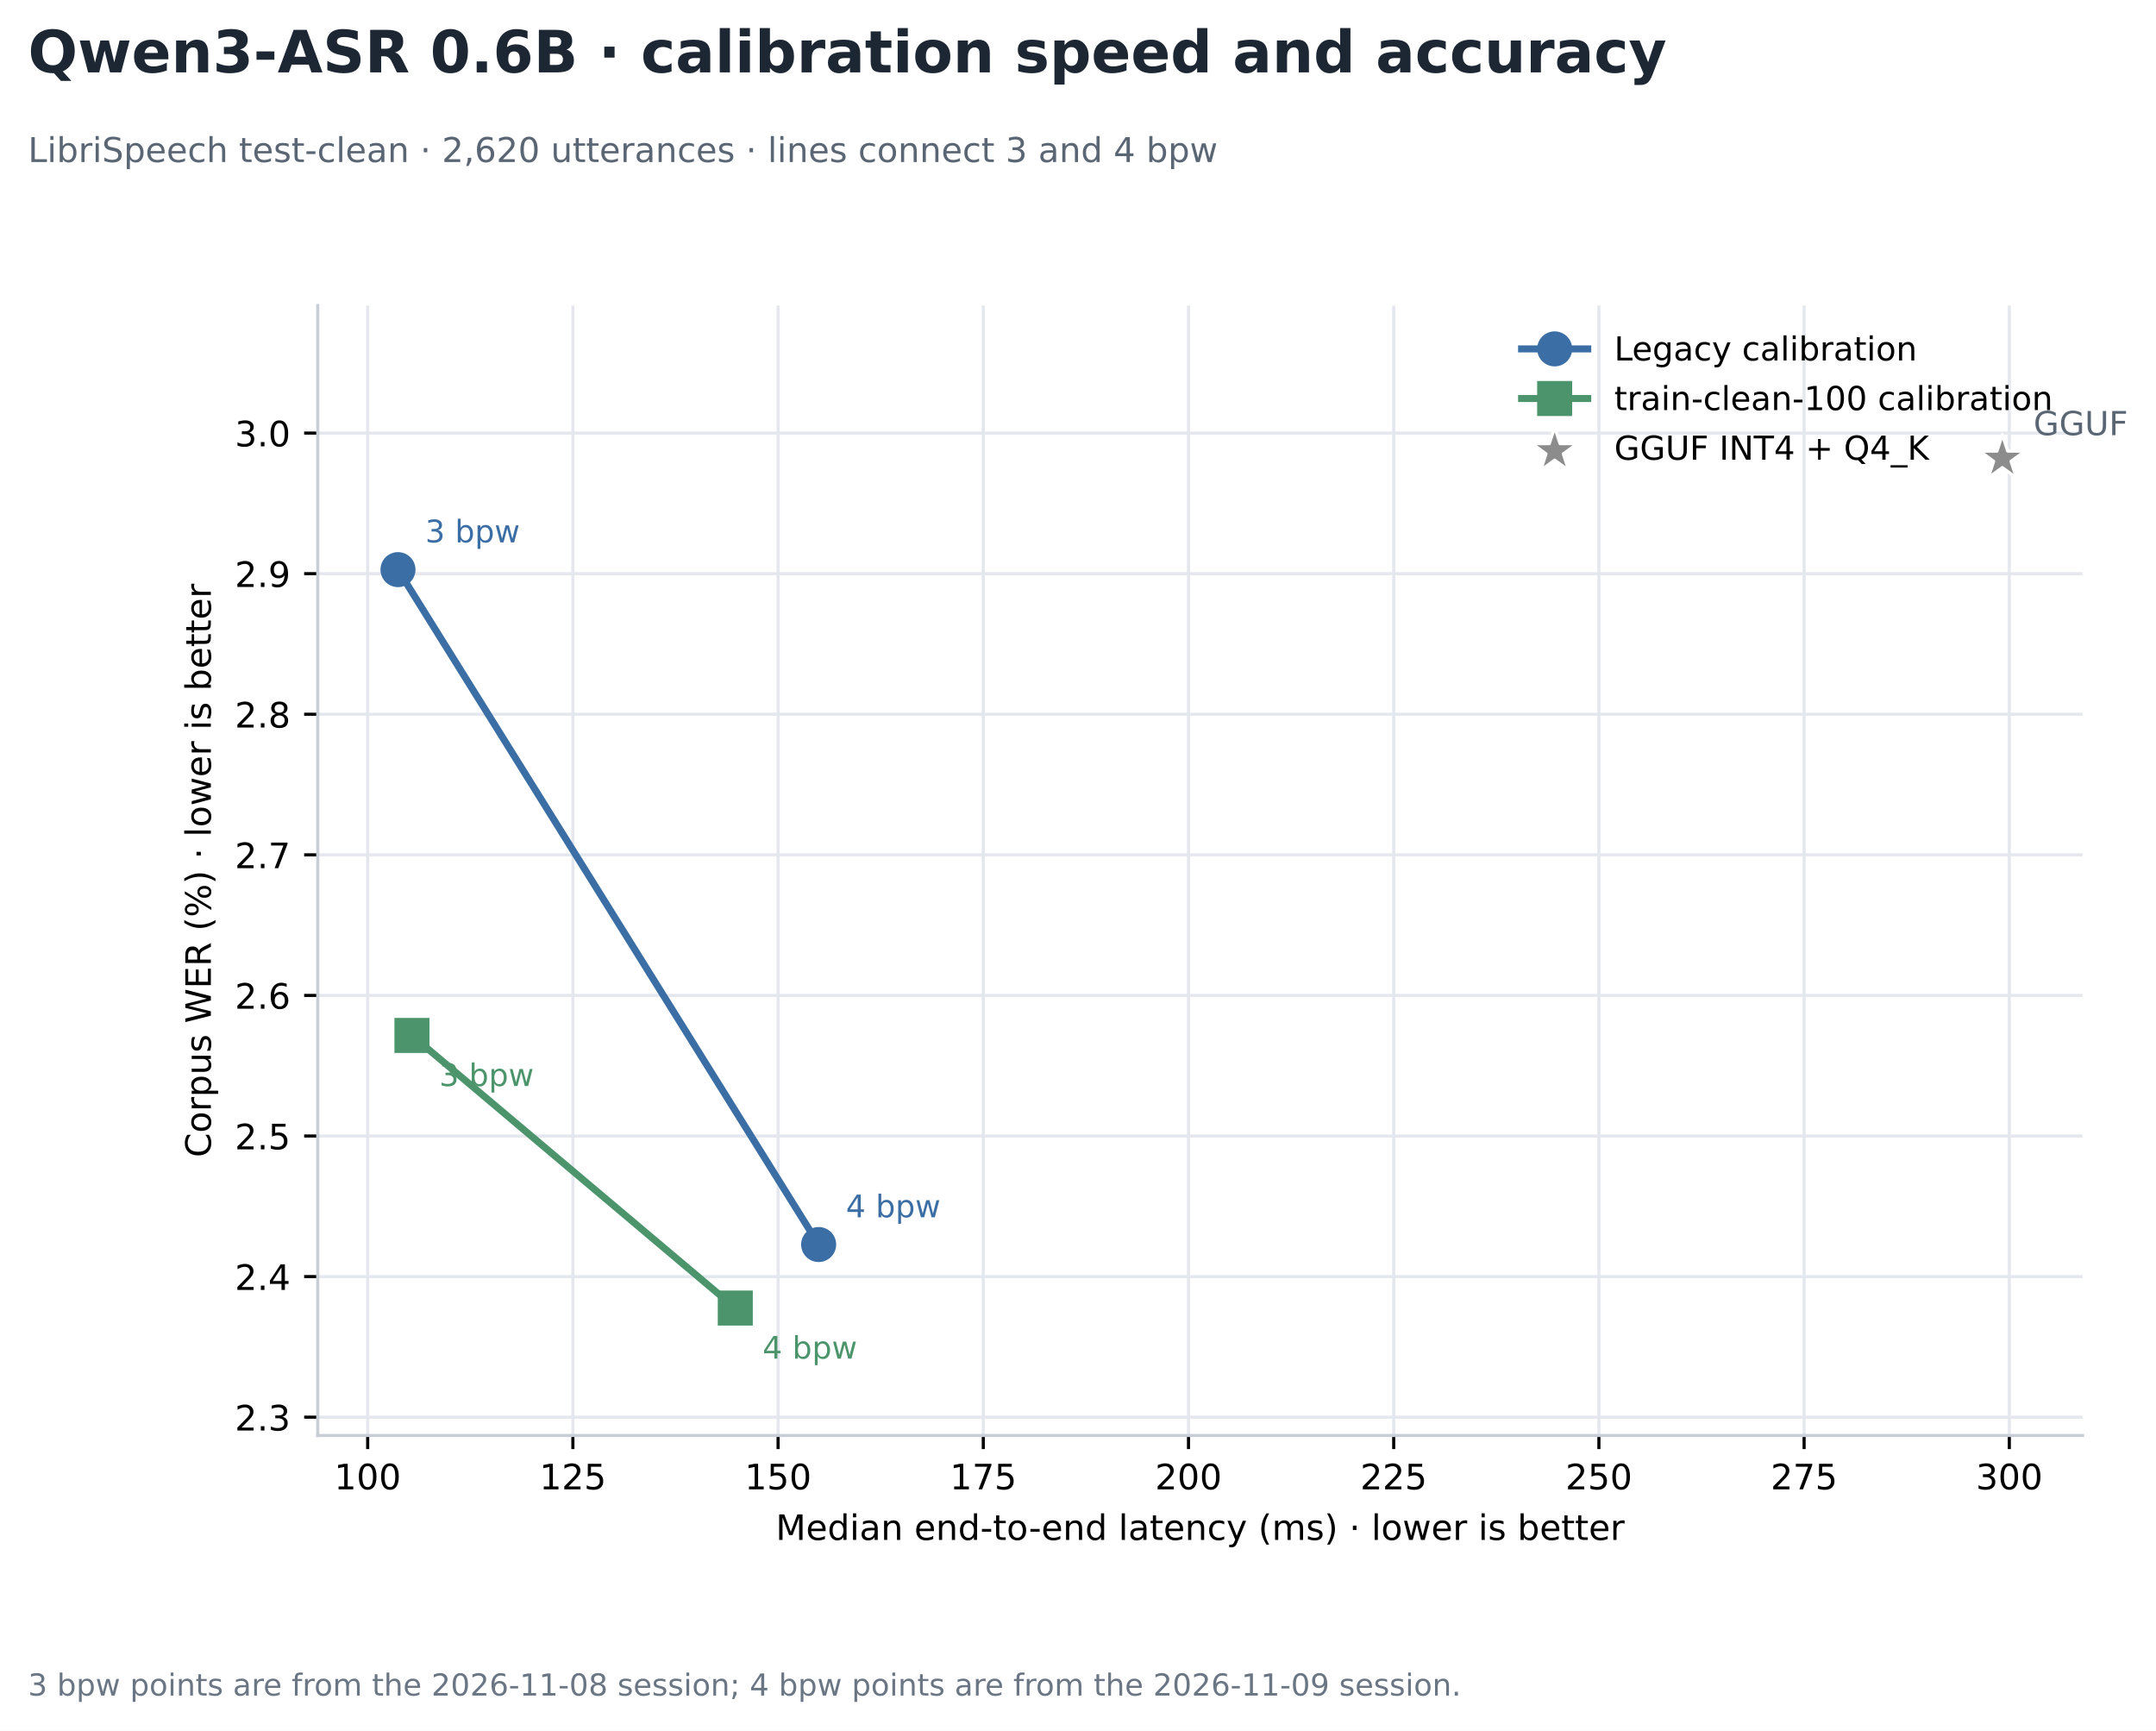
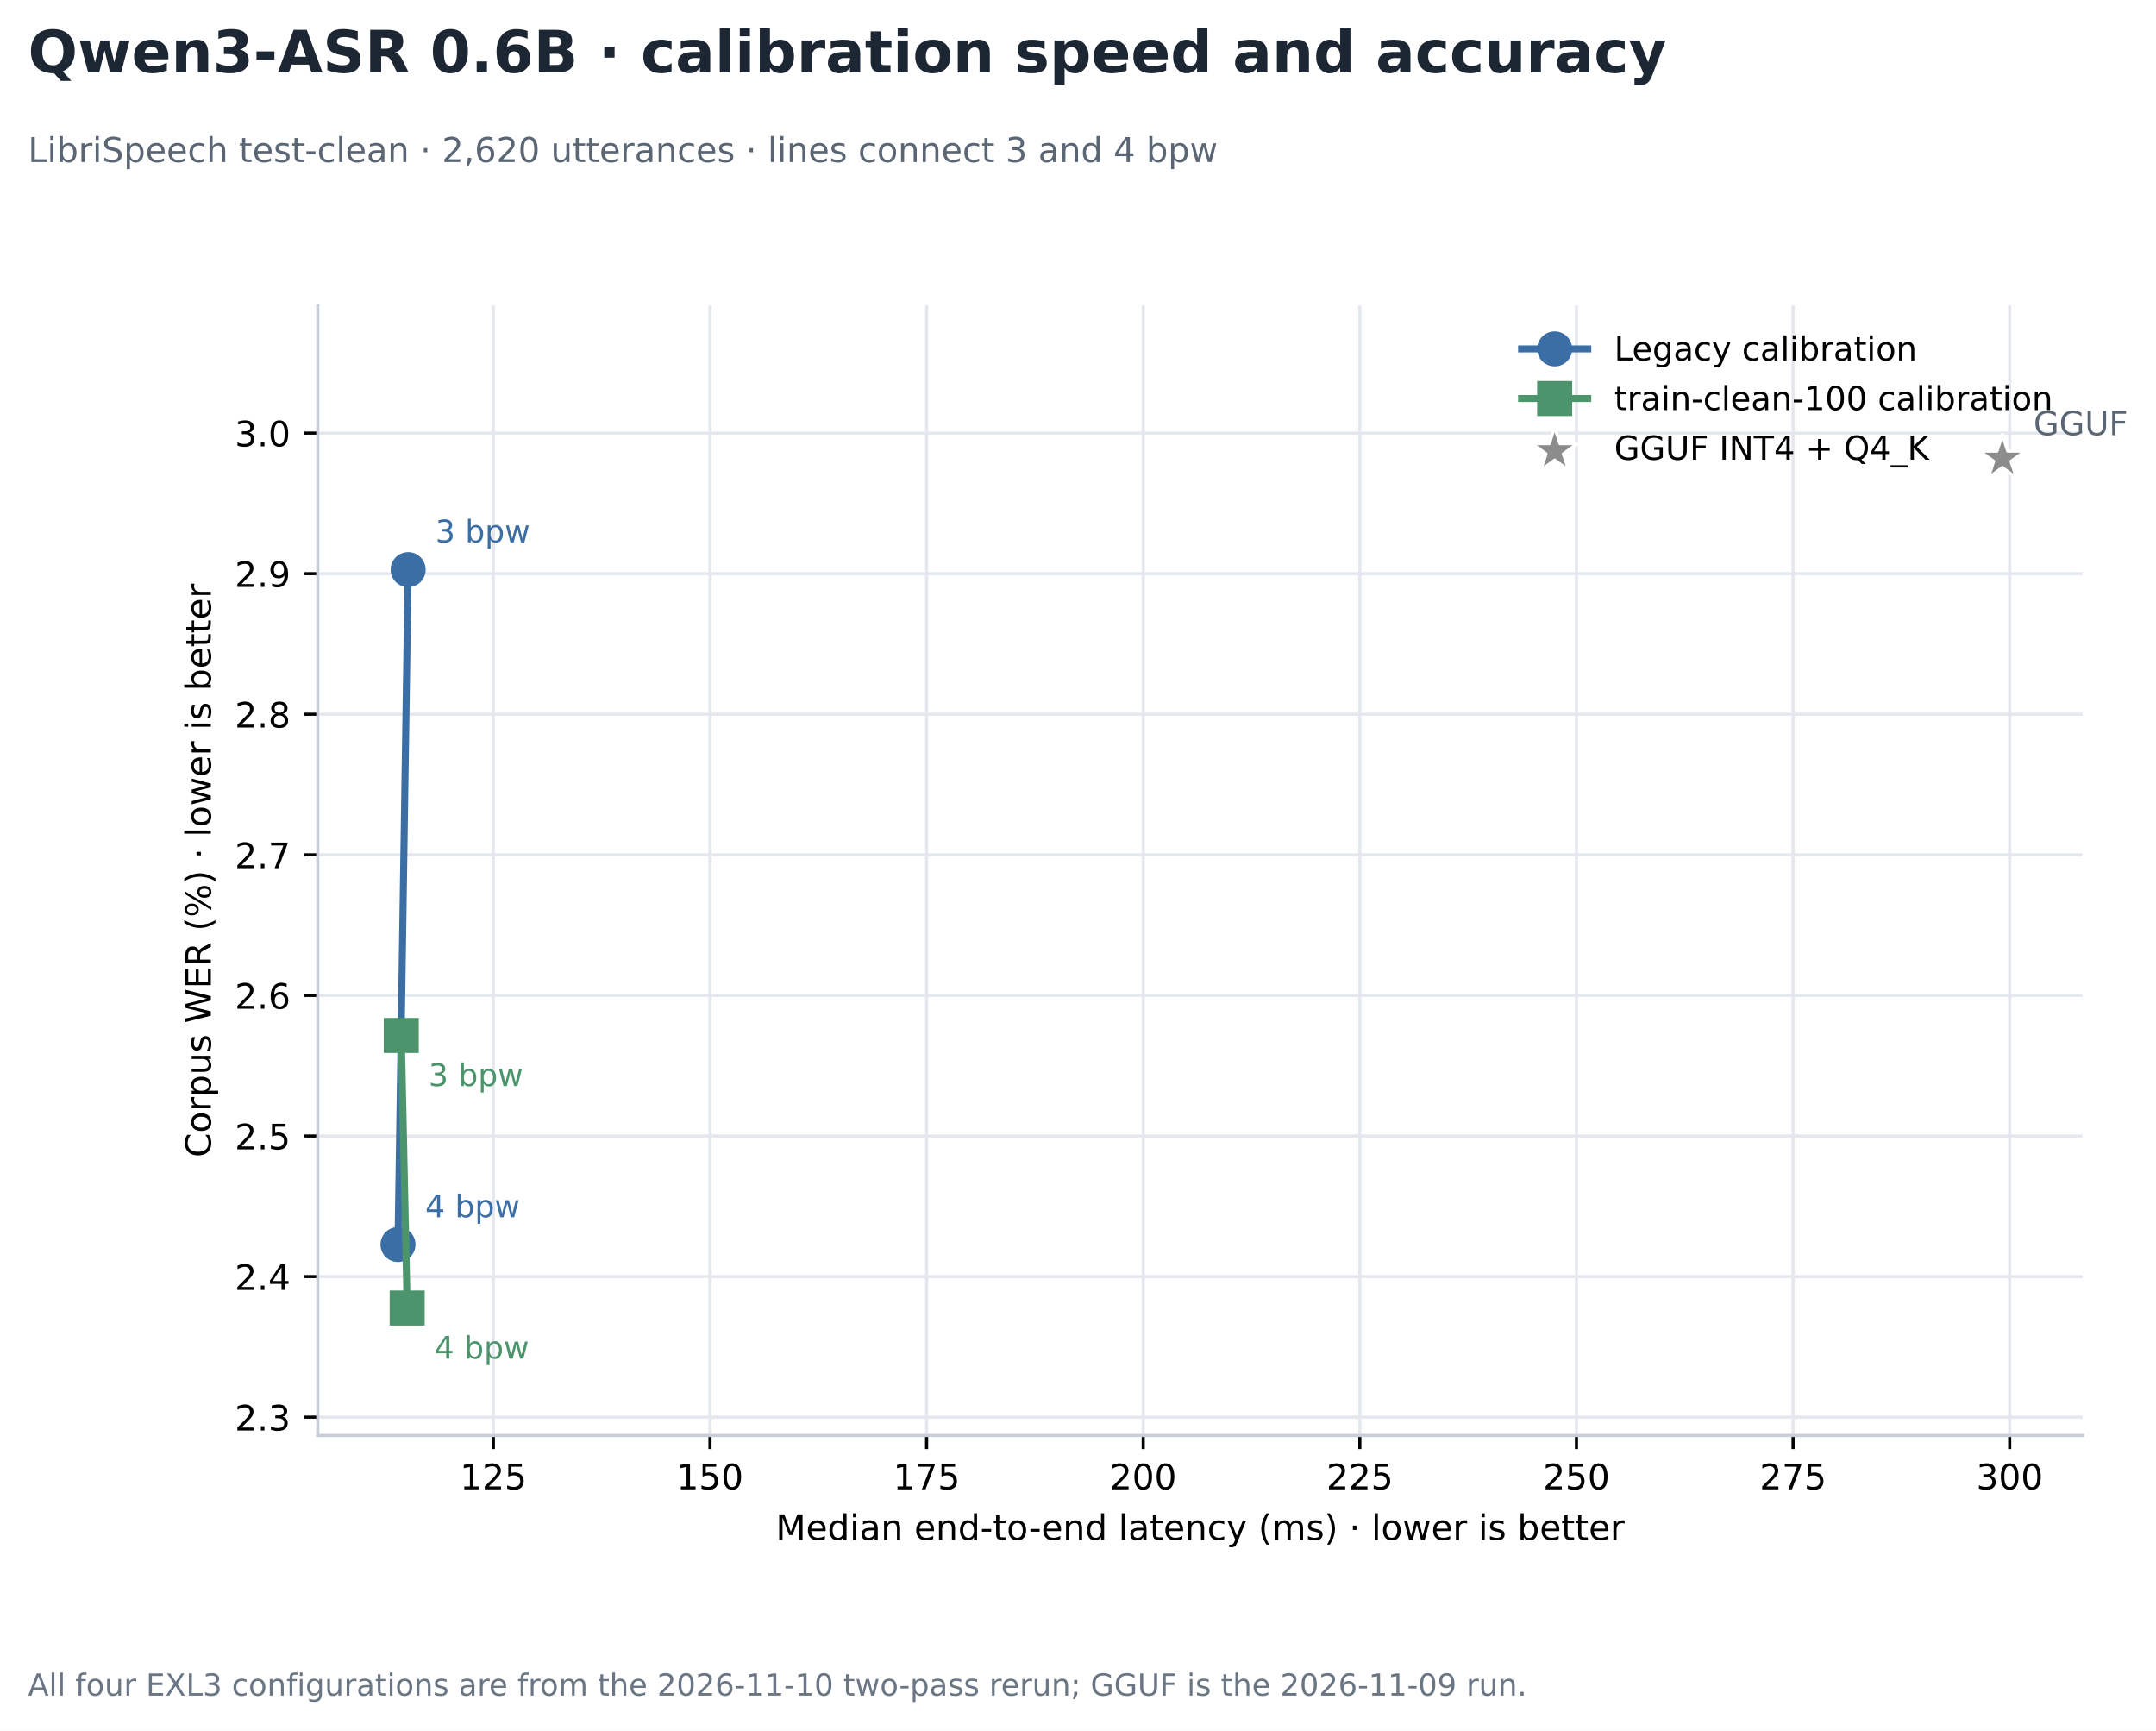
<svg xmlns="http://www.w3.org/2000/svg" xmlns:xlink="http://www.w3.org/1999/xlink" width="553.974pt" height="444.695pt" viewBox="0 0 553.974 444.695" version="1.1">
  <defs>
    <style type="text/css">*{stroke-linejoin: round; stroke-linecap: butt}</style>
  </defs>
  <g id="figure_1">
    <g id="patch_1">
      <path d="M 0 444.695 L 553.974 444.695 L 553.974 0 L 0 0 z " style="fill: #ffffff" />
    </g>
    <g id="axes_1">
      <g id="patch_2">
        <path d="M 81.648 368.806 L 535.104 368.806 L 535.104 78.502 L 81.648 78.502 z " style="fill: #ffffff" />
      </g>
      <g id="matplotlib.axis_1">
        <g id="xtick_1">
          <g id="line2d_1">
-             <path d="M 94.474 368.806 L 94.474 78.502 " clip-path="url(#p7984e1743a)" style="fill: none; stroke: #e4e8ee; stroke-width: 0.8; stroke-linecap: square" />
+             <path d="M 126.768 368.806 L 126.768 78.502 " clip-path="url(#pa33fdd82d1)" style="fill: none; stroke: #e4e8ee; stroke-width: 0.8; stroke-linecap: square" />
          </g>
          <g id="line2d_2">
            <defs>
-               <path id="m0dbe98eab6" d="M 0 0 L 0 3.5 " style="stroke: #000000; stroke-width: 0.8" />
+               <path id="m649787df0f" d="M 0 0 L 0 3.5 " style="stroke: #000000; stroke-width: 0.8" />
            </defs>
            <g>
-               <use xlink:href="#m0dbe98eab6" x="94.474" y="368.806" style="stroke: #000000; stroke-width: 0.8" />
+               <use xlink:href="#m649787df0f" x="126.768" y="368.806" style="stroke: #000000; stroke-width: 0.8" />
            </g>
          </g>
          <g id="text_1">
-             <text style="font-size: 9px; font-family: 'DejaVu Sans'; text-anchor: middle" x="94.474" y="382.644" transform="rotate(-0 94.47434 382.6435)">100</text>
+             <text style="font-size: 9px; font-family: 'DejaVu Sans'; text-anchor: middle" x="126.768" y="382.644" transform="rotate(-0 126.7681 382.6435)">125</text>
          </g>
        </g>
        <g id="xtick_2">
          <g id="line2d_3">
-             <path d="M 147.2 368.806 L 147.2 78.502 " clip-path="url(#p7984e1743a)" style="fill: none; stroke: #e4e8ee; stroke-width: 0.8; stroke-linecap: square" />
+             <path d="M 182.427 368.806 L 182.427 78.502 " clip-path="url(#pa33fdd82d1)" style="fill: none; stroke: #e4e8ee; stroke-width: 0.8; stroke-linecap: square" />
          </g>
          <g id="line2d_4">
            <g>
-               <use xlink:href="#m0dbe98eab6" x="147.2" y="368.806" style="stroke: #000000; stroke-width: 0.8" />
+               <use xlink:href="#m649787df0f" x="182.427" y="368.806" style="stroke: #000000; stroke-width: 0.8" />
            </g>
          </g>
          <g id="text_2">
-             <text style="font-size: 9px; font-family: 'DejaVu Sans'; text-anchor: middle" x="147.2" y="382.644" transform="rotate(-0 147.2002 382.6435)">125</text>
+             <text style="font-size: 9px; font-family: 'DejaVu Sans'; text-anchor: middle" x="182.427" y="382.644" transform="rotate(-0 182.4271 382.6435)">150</text>
          </g>
        </g>
        <g id="xtick_3">
          <g id="line2d_5">
-             <path d="M 199.926 368.806 L 199.926 78.502 " clip-path="url(#p7984e1743a)" style="fill: none; stroke: #e4e8ee; stroke-width: 0.8; stroke-linecap: square" />
+             <path d="M 238.086 368.806 L 238.086 78.502 " clip-path="url(#pa33fdd82d1)" style="fill: none; stroke: #e4e8ee; stroke-width: 0.8; stroke-linecap: square" />
          </g>
          <g id="line2d_6">
            <g>
-               <use xlink:href="#m0dbe98eab6" x="199.926" y="368.806" style="stroke: #000000; stroke-width: 0.8" />
+               <use xlink:href="#m649787df0f" x="238.086" y="368.806" style="stroke: #000000; stroke-width: 0.8" />
            </g>
          </g>
          <g id="text_3">
-             <text style="font-size: 9px; font-family: 'DejaVu Sans'; text-anchor: middle" x="199.926" y="382.644" transform="rotate(-0 199.9261 382.6435)">150</text>
+             <text style="font-size: 9px; font-family: 'DejaVu Sans'; text-anchor: middle" x="238.086" y="382.644" transform="rotate(-0 238.0861 382.6435)">175</text>
          </g>
        </g>
        <g id="xtick_4">
          <g id="line2d_7">
-             <path d="M 252.652 368.806 L 252.652 78.502 " clip-path="url(#p7984e1743a)" style="fill: none; stroke: #e4e8ee; stroke-width: 0.8; stroke-linecap: square" />
+             <path d="M 293.745 368.806 L 293.745 78.502 " clip-path="url(#pa33fdd82d1)" style="fill: none; stroke: #e4e8ee; stroke-width: 0.8; stroke-linecap: square" />
          </g>
          <g id="line2d_8">
            <g>
-               <use xlink:href="#m0dbe98eab6" x="252.652" y="368.806" style="stroke: #000000; stroke-width: 0.8" />
+               <use xlink:href="#m649787df0f" x="293.745" y="368.806" style="stroke: #000000; stroke-width: 0.8" />
            </g>
          </g>
          <g id="text_4">
-             <text style="font-size: 9px; font-family: 'DejaVu Sans'; text-anchor: middle" x="252.652" y="382.644" transform="rotate(-0 252.652 382.6435)">175</text>
+             <text style="font-size: 9px; font-family: 'DejaVu Sans'; text-anchor: middle" x="293.745" y="382.644" transform="rotate(-0 293.7451 382.6435)">200</text>
          </g>
        </g>
        <g id="xtick_5">
          <g id="line2d_9">
-             <path d="M 305.378 368.806 L 305.378 78.502 " clip-path="url(#p7984e1743a)" style="fill: none; stroke: #e4e8ee; stroke-width: 0.8; stroke-linecap: square" />
+             <path d="M 349.404 368.806 L 349.404 78.502 " clip-path="url(#pa33fdd82d1)" style="fill: none; stroke: #e4e8ee; stroke-width: 0.8; stroke-linecap: square" />
          </g>
          <g id="line2d_10">
            <g>
-               <use xlink:href="#m0dbe98eab6" x="305.378" y="368.806" style="stroke: #000000; stroke-width: 0.8" />
+               <use xlink:href="#m649787df0f" x="349.404" y="368.806" style="stroke: #000000; stroke-width: 0.8" />
            </g>
          </g>
          <g id="text_5">
-             <text style="font-size: 9px; font-family: 'DejaVu Sans'; text-anchor: middle" x="305.378" y="382.644" transform="rotate(-0 305.3779 382.6435)">200</text>
+             <text style="font-size: 9px; font-family: 'DejaVu Sans'; text-anchor: middle" x="349.404" y="382.644" transform="rotate(-0 349.404 382.6435)">225</text>
          </g>
        </g>
        <g id="xtick_6">
          <g id="line2d_11">
-             <path d="M 358.104 368.806 L 358.104 78.502 " clip-path="url(#p7984e1743a)" style="fill: none; stroke: #e4e8ee; stroke-width: 0.8; stroke-linecap: square" />
+             <path d="M 405.063 368.806 L 405.063 78.502 " clip-path="url(#pa33fdd82d1)" style="fill: none; stroke: #e4e8ee; stroke-width: 0.8; stroke-linecap: square" />
          </g>
          <g id="line2d_12">
            <g>
-               <use xlink:href="#m0dbe98eab6" x="358.104" y="368.806" style="stroke: #000000; stroke-width: 0.8" />
+               <use xlink:href="#m649787df0f" x="405.063" y="368.806" style="stroke: #000000; stroke-width: 0.8" />
            </g>
          </g>
          <g id="text_6">
-             <text style="font-size: 9px; font-family: 'DejaVu Sans'; text-anchor: middle" x="358.104" y="382.644" transform="rotate(-0 358.1038 382.6435)">225</text>
+             <text style="font-size: 9px; font-family: 'DejaVu Sans'; text-anchor: middle" x="405.063" y="382.644" transform="rotate(-0 405.063 382.6435)">250</text>
          </g>
        </g>
        <g id="xtick_7">
          <g id="line2d_13">
-             <path d="M 410.83 368.806 L 410.83 78.502 " clip-path="url(#p7984e1743a)" style="fill: none; stroke: #e4e8ee; stroke-width: 0.8; stroke-linecap: square" />
+             <path d="M 460.722 368.806 L 460.722 78.502 " clip-path="url(#pa33fdd82d1)" style="fill: none; stroke: #e4e8ee; stroke-width: 0.8; stroke-linecap: square" />
          </g>
          <g id="line2d_14">
            <g>
-               <use xlink:href="#m0dbe98eab6" x="410.83" y="368.806" style="stroke: #000000; stroke-width: 0.8" />
+               <use xlink:href="#m649787df0f" x="460.722" y="368.806" style="stroke: #000000; stroke-width: 0.8" />
            </g>
          </g>
          <g id="text_7">
-             <text style="font-size: 9px; font-family: 'DejaVu Sans'; text-anchor: middle" x="410.83" y="382.644" transform="rotate(-0 410.8297 382.6435)">250</text>
+             <text style="font-size: 9px; font-family: 'DejaVu Sans'; text-anchor: middle" x="460.722" y="382.644" transform="rotate(-0 460.722 382.6435)">275</text>
          </g>
        </g>
        <g id="xtick_8">
          <g id="line2d_15">
-             <path d="M 463.556 368.806 L 463.556 78.502 " clip-path="url(#p7984e1743a)" style="fill: none; stroke: #e4e8ee; stroke-width: 0.8; stroke-linecap: square" />
+             <path d="M 516.381 368.806 L 516.381 78.502 " clip-path="url(#pa33fdd82d1)" style="fill: none; stroke: #e4e8ee; stroke-width: 0.8; stroke-linecap: square" />
          </g>
          <g id="line2d_16">
            <g>
-               <use xlink:href="#m0dbe98eab6" x="463.556" y="368.806" style="stroke: #000000; stroke-width: 0.8" />
+               <use xlink:href="#m649787df0f" x="516.381" y="368.806" style="stroke: #000000; stroke-width: 0.8" />
            </g>
          </g>
          <g id="text_8">
-             <text style="font-size: 9px; font-family: 'DejaVu Sans'; text-anchor: middle" x="463.556" y="382.644" transform="rotate(-0 463.5556 382.6435)">275</text>
-           </g>
-         </g>
-         <g id="xtick_9">
-           <g id="line2d_17">
-             <path d="M 516.281 368.806 L 516.281 78.502 " clip-path="url(#p7984e1743a)" style="fill: none; stroke: #e4e8ee; stroke-width: 0.8; stroke-linecap: square" />
-           </g>
-           <g id="line2d_18">
-             <g>
-               <use xlink:href="#m0dbe98eab6" x="516.281" y="368.806" style="stroke: #000000; stroke-width: 0.8" />
-             </g>
-           </g>
-           <g id="text_9">
-             <text style="font-size: 9px; font-family: 'DejaVu Sans'; text-anchor: middle" x="516.281" y="382.644" transform="rotate(-0 516.2815 382.6435)">300</text>
-           </g>
-         </g>
-         <g id="text_10">
+             <text style="font-size: 9px; font-family: 'DejaVu Sans'; text-anchor: middle" x="516.381" y="382.644" transform="rotate(-0 516.381 382.6435)">300</text>
+           </g>
+         </g>
+         <g id="text_9">
          <text style="font-size: 9px; font-family: 'DejaVu Sans'; text-anchor: middle" x="308.376" y="395.644" transform="rotate(-0 308.376 395.6442)">Median end-to-end latency (ms) · lower is better</text>
        </g>
      </g>
      <g id="matplotlib.axis_2">
        <g id="ytick_1">
+           <g id="line2d_17">
+             <path d="M 81.648 364.107 L 535.104 364.107 " clip-path="url(#pa33fdd82d1)" style="fill: none; stroke: #e4e8ee; stroke-width: 0.8; stroke-linecap: square" />
+           </g>
+           <g id="line2d_18">
+             <defs>
+               <path id="m9bece59b37" d="M 0 0 L -3.5 0 " style="stroke: #000000; stroke-width: 0.8" />
+             </defs>
+             <g>
+               <use xlink:href="#m9bece59b37" x="81.648" y="364.107" style="stroke: #000000; stroke-width: 0.8" />
+             </g>
+           </g>
+           <g id="text_10">
+             <text style="font-size: 9px; font-family: 'DejaVu Sans'; text-anchor: end" x="74.648" y="367.526" transform="rotate(-0 74.648 367.5259)">2.3</text>
+           </g>
+         </g>
+         <g id="ytick_2">
          <g id="line2d_19">
-             <path d="M 81.648 364.107 L 535.104 364.107 " clip-path="url(#p7984e1743a)" style="fill: none; stroke: #e4e8ee; stroke-width: 0.8; stroke-linecap: square" />
+             <path d="M 81.648 327.986 L 535.104 327.986 " clip-path="url(#pa33fdd82d1)" style="fill: none; stroke: #e4e8ee; stroke-width: 0.8; stroke-linecap: square" />
          </g>
          <g id="line2d_20">
-             <defs>
-               <path id="m0779d775e6" d="M 0 0 L -3.5 0 " style="stroke: #000000; stroke-width: 0.8" />
-             </defs>
-             <g>
-               <use xlink:href="#m0779d775e6" x="81.648" y="364.107" style="stroke: #000000; stroke-width: 0.8" />
+             <g>
+               <use xlink:href="#m9bece59b37" x="81.648" y="327.986" style="stroke: #000000; stroke-width: 0.8" />
            </g>
          </g>
          <g id="text_11">
-             <text style="font-size: 9px; font-family: 'DejaVu Sans'; text-anchor: end" x="74.648" y="367.526" transform="rotate(-0 74.648 367.5259)">2.3</text>
-           </g>
-         </g>
-         <g id="ytick_2">
+             <text style="font-size: 9px; font-family: 'DejaVu Sans'; text-anchor: end" x="74.648" y="331.405" transform="rotate(-0 74.648 331.4054)">2.4</text>
+           </g>
+         </g>
+         <g id="ytick_3">
          <g id="line2d_21">
-             <path d="M 81.648 327.986 L 535.104 327.986 " clip-path="url(#p7984e1743a)" style="fill: none; stroke: #e4e8ee; stroke-width: 0.8; stroke-linecap: square" />
+             <path d="M 81.648 291.866 L 535.104 291.866 " clip-path="url(#pa33fdd82d1)" style="fill: none; stroke: #e4e8ee; stroke-width: 0.8; stroke-linecap: square" />
          </g>
          <g id="line2d_22">
            <g>
-               <use xlink:href="#m0779d775e6" x="81.648" y="327.986" style="stroke: #000000; stroke-width: 0.8" />
+               <use xlink:href="#m9bece59b37" x="81.648" y="291.866" style="stroke: #000000; stroke-width: 0.8" />
            </g>
          </g>
          <g id="text_12">
-             <text style="font-size: 9px; font-family: 'DejaVu Sans'; text-anchor: end" x="74.648" y="331.405" transform="rotate(-0 74.648 331.4054)">2.4</text>
-           </g>
-         </g>
-         <g id="ytick_3">
+             <text style="font-size: 9px; font-family: 'DejaVu Sans'; text-anchor: end" x="74.648" y="295.285" transform="rotate(-0 74.648 295.2848)">2.5</text>
+           </g>
+         </g>
+         <g id="ytick_4">
          <g id="line2d_23">
-             <path d="M 81.648 291.866 L 535.104 291.866 " clip-path="url(#p7984e1743a)" style="fill: none; stroke: #e4e8ee; stroke-width: 0.8; stroke-linecap: square" />
+             <path d="M 81.648 255.745 L 535.104 255.745 " clip-path="url(#pa33fdd82d1)" style="fill: none; stroke: #e4e8ee; stroke-width: 0.8; stroke-linecap: square" />
          </g>
          <g id="line2d_24">
            <g>
-               <use xlink:href="#m0779d775e6" x="81.648" y="291.866" style="stroke: #000000; stroke-width: 0.8" />
+               <use xlink:href="#m9bece59b37" x="81.648" y="255.745" style="stroke: #000000; stroke-width: 0.8" />
            </g>
          </g>
          <g id="text_13">
-             <text style="font-size: 9px; font-family: 'DejaVu Sans'; text-anchor: end" x="74.648" y="295.285" transform="rotate(-0 74.648 295.2848)">2.5</text>
-           </g>
-         </g>
-         <g id="ytick_4">
+             <text style="font-size: 9px; font-family: 'DejaVu Sans'; text-anchor: end" x="74.648" y="259.164" transform="rotate(-0 74.648 259.1643)">2.6</text>
+           </g>
+         </g>
+         <g id="ytick_5">
          <g id="line2d_25">
-             <path d="M 81.648 255.745 L 535.104 255.745 " clip-path="url(#p7984e1743a)" style="fill: none; stroke: #e4e8ee; stroke-width: 0.8; stroke-linecap: square" />
+             <path d="M 81.648 219.625 L 535.104 219.625 " clip-path="url(#pa33fdd82d1)" style="fill: none; stroke: #e4e8ee; stroke-width: 0.8; stroke-linecap: square" />
          </g>
          <g id="line2d_26">
            <g>
-               <use xlink:href="#m0779d775e6" x="81.648" y="255.745" style="stroke: #000000; stroke-width: 0.8" />
+               <use xlink:href="#m9bece59b37" x="81.648" y="219.625" style="stroke: #000000; stroke-width: 0.8" />
            </g>
          </g>
          <g id="text_14">
-             <text style="font-size: 9px; font-family: 'DejaVu Sans'; text-anchor: end" x="74.648" y="259.164" transform="rotate(-0 74.648 259.1643)">2.6</text>
-           </g>
-         </g>
-         <g id="ytick_5">
+             <text style="font-size: 9px; font-family: 'DejaVu Sans'; text-anchor: end" x="74.648" y="223.044" transform="rotate(-0 74.648 223.0437)">2.7</text>
+           </g>
+         </g>
+         <g id="ytick_6">
          <g id="line2d_27">
-             <path d="M 81.648 219.625 L 535.104 219.625 " clip-path="url(#p7984e1743a)" style="fill: none; stroke: #e4e8ee; stroke-width: 0.8; stroke-linecap: square" />
+             <path d="M 81.648 183.504 L 535.104 183.504 " clip-path="url(#pa33fdd82d1)" style="fill: none; stroke: #e4e8ee; stroke-width: 0.8; stroke-linecap: square" />
          </g>
          <g id="line2d_28">
            <g>
-               <use xlink:href="#m0779d775e6" x="81.648" y="219.625" style="stroke: #000000; stroke-width: 0.8" />
+               <use xlink:href="#m9bece59b37" x="81.648" y="183.504" style="stroke: #000000; stroke-width: 0.8" />
            </g>
          </g>
          <g id="text_15">
-             <text style="font-size: 9px; font-family: 'DejaVu Sans'; text-anchor: end" x="74.648" y="223.044" transform="rotate(-0 74.648 223.0437)">2.7</text>
-           </g>
-         </g>
-         <g id="ytick_6">
+             <text style="font-size: 9px; font-family: 'DejaVu Sans'; text-anchor: end" x="74.648" y="186.923" transform="rotate(-0 74.648 186.9232)">2.8</text>
+           </g>
+         </g>
+         <g id="ytick_7">
          <g id="line2d_29">
-             <path d="M 81.648 183.504 L 535.104 183.504 " clip-path="url(#p7984e1743a)" style="fill: none; stroke: #e4e8ee; stroke-width: 0.8; stroke-linecap: square" />
+             <path d="M 81.648 147.384 L 535.104 147.384 " clip-path="url(#pa33fdd82d1)" style="fill: none; stroke: #e4e8ee; stroke-width: 0.8; stroke-linecap: square" />
          </g>
          <g id="line2d_30">
            <g>
-               <use xlink:href="#m0779d775e6" x="81.648" y="183.504" style="stroke: #000000; stroke-width: 0.8" />
+               <use xlink:href="#m9bece59b37" x="81.648" y="147.384" style="stroke: #000000; stroke-width: 0.8" />
            </g>
          </g>
          <g id="text_16">
-             <text style="font-size: 9px; font-family: 'DejaVu Sans'; text-anchor: end" x="74.648" y="186.923" transform="rotate(-0 74.648 186.9232)">2.8</text>
-           </g>
-         </g>
-         <g id="ytick_7">
+             <text style="font-size: 9px; font-family: 'DejaVu Sans'; text-anchor: end" x="74.648" y="150.803" transform="rotate(-0 74.648 150.8026)">2.9</text>
+           </g>
+         </g>
+         <g id="ytick_8">
          <g id="line2d_31">
-             <path d="M 81.648 147.384 L 535.104 147.384 " clip-path="url(#p7984e1743a)" style="fill: none; stroke: #e4e8ee; stroke-width: 0.8; stroke-linecap: square" />
+             <path d="M 81.648 111.263 L 535.104 111.263 " clip-path="url(#pa33fdd82d1)" style="fill: none; stroke: #e4e8ee; stroke-width: 0.8; stroke-linecap: square" />
          </g>
          <g id="line2d_32">
            <g>
-               <use xlink:href="#m0779d775e6" x="81.648" y="147.384" style="stroke: #000000; stroke-width: 0.8" />
+               <use xlink:href="#m9bece59b37" x="81.648" y="111.263" style="stroke: #000000; stroke-width: 0.8" />
            </g>
          </g>
          <g id="text_17">
-             <text style="font-size: 9px; font-family: 'DejaVu Sans'; text-anchor: end" x="74.648" y="150.803" transform="rotate(-0 74.648 150.8026)">2.9</text>
-           </g>
-         </g>
-         <g id="ytick_8">
-           <g id="line2d_33">
-             <path d="M 81.648 111.263 L 535.104 111.263 " clip-path="url(#p7984e1743a)" style="fill: none; stroke: #e4e8ee; stroke-width: 0.8; stroke-linecap: square" />
-           </g>
-           <g id="line2d_34">
-             <g>
-               <use xlink:href="#m0779d775e6" x="81.648" y="111.263" style="stroke: #000000; stroke-width: 0.8" />
-             </g>
-           </g>
-           <g id="text_18">
            <text style="font-size: 9px; font-family: 'DejaVu Sans'; text-anchor: end" x="74.648" y="114.682" transform="rotate(-0 74.648 114.6821)">3.0</text>
          </g>
        </g>
-         <g id="text_19">
+         <g id="text_18">
          <text style="font-size: 9px; font-family: 'DejaVu Sans'; text-anchor: middle" x="54.173" y="223.654" transform="rotate(-90 54.17308 223.6537)">Corpus WER (%) · lower is better</text>
        </g>
      </g>
-       <g id="line2d_35">
-         <path d="M 102.26 146.35 L 210.349 319.745 " clip-path="url(#p7984e1743a)" style="fill: none; stroke: #3b6ea5; stroke-width: 1.8; stroke-linecap: square" />
+       <g id="line2d_33">
+         <path d="M 104.872 146.35 L 102.26 319.745 " clip-path="url(#pa33fdd82d1)" style="fill: none; stroke: #3b6ea5; stroke-width: 1.8; stroke-linecap: square" />
        <defs>
-           <path id="m487e2d01ba" d="M 0 4 C 1.061 4 2.078 3.579 2.828 2.828 C 3.579 2.078 4 1.061 4 0 C 4 -1.061 3.579 -2.078 2.828 -2.828 C 2.078 -3.579 1.061 -4 0 -4 C -1.061 -4 -2.078 -3.579 -2.828 -2.828 C -3.579 -2.078 -4 -1.061 -4 0 C -4 1.061 -3.579 2.078 -2.828 2.828 C -2.078 3.579 -1.061 4 0 4 z " style="stroke: #3b6ea5" />
+           <path id="mc9d4d2df26" d="M 0 4 C 1.061 4 2.078 3.579 2.828 2.828 C 3.579 2.078 4 1.061 4 0 C 4 -1.061 3.579 -2.078 2.828 -2.828 C 2.078 -3.579 1.061 -4 0 -4 C -1.061 -4 -2.078 -3.579 -2.828 -2.828 C -3.579 -2.078 -4 -1.061 -4 0 C -4 1.061 -3.579 2.078 -2.828 2.828 C -2.078 3.579 -1.061 4 0 4 z " style="stroke: #3b6ea5" />
        </defs>
-         <g clip-path="url(#p7984e1743a)">
-           <use xlink:href="#m487e2d01ba" x="102.26" y="146.35" style="fill: #3b6ea5; stroke: #3b6ea5" />
-           <use xlink:href="#m487e2d01ba" x="210.349" y="319.745" style="fill: #3b6ea5; stroke: #3b6ea5" />
-         </g>
-       </g>
-       <g id="line2d_36">
-         <path d="M 105.848 266.027 L 188.929 336.065 " clip-path="url(#p7984e1743a)" style="fill: none; stroke: #4c956c; stroke-width: 1.8; stroke-linecap: square" />
+         <g clip-path="url(#pa33fdd82d1)">
+           <use xlink:href="#mc9d4d2df26" x="104.872" y="146.35" style="fill: #3b6ea5; stroke: #3b6ea5" />
+           <use xlink:href="#mc9d4d2df26" x="102.26" y="319.745" style="fill: #3b6ea5; stroke: #3b6ea5" />
+         </g>
+       </g>
+       <g id="line2d_34">
+         <path d="M 103.104 266.027 L 104.618 336.065 " clip-path="url(#pa33fdd82d1)" style="fill: none; stroke: #4c956c; stroke-width: 1.8; stroke-linecap: square" />
        <defs>
-           <path id="md15644f458" d="M -4 4 L 4 4 L 4 -4 L -4 -4 z " style="stroke: #4c956c; stroke-linejoin: miter" />
+           <path id="m5450f60f40" d="M -4 4 L 4 4 L 4 -4 L -4 -4 z " style="stroke: #4c956c; stroke-linejoin: miter" />
        </defs>
-         <g clip-path="url(#p7984e1743a)">
-           <use xlink:href="#md15644f458" x="105.848" y="266.027" style="fill: #4c956c; stroke: #4c956c; stroke-linejoin: miter" />
-           <use xlink:href="#md15644f458" x="188.929" y="336.065" style="fill: #4c956c; stroke: #4c956c; stroke-linejoin: miter" />
+         <g clip-path="url(#pa33fdd82d1)">
+           <use xlink:href="#m5450f60f40" x="103.104" y="266.027" style="fill: #4c956c; stroke: #4c956c; stroke-linejoin: miter" />
+           <use xlink:href="#m5450f60f40" x="104.618" y="336.065" style="fill: #4c956c; stroke: #4c956c; stroke-linejoin: miter" />
        </g>
      </g>
      <g id="patch_3">
        <path d="M 81.648 368.806 L 81.648 78.502 " style="fill: none; stroke: #c9ced6; stroke-width: 0.8; stroke-linejoin: miter; stroke-linecap: square" />
      </g>
      <g id="patch_4">
        <path d="M 81.648 368.806 L 535.104 368.806 " style="fill: none; stroke: #c9ced6; stroke-width: 0.8; stroke-linejoin: miter; stroke-linecap: square" />
      </g>
+       <g id="text_19">
+         <text style="font-size: 8px; font-family: 'DejaVu Sans'; text-anchor: start; fill: #3b6ea5" x="111.872" y="139.35" transform="rotate(-0 111.8722 139.3501)">3 bpw</text>
+       </g>
      <g id="text_20">
-         <text style="font-size: 8px; font-family: 'DejaVu Sans'; text-anchor: start; fill: #3b6ea5" x="109.26" y="139.35" transform="rotate(-0 109.2596 139.3501)">3 bpw</text>
+         <text style="font-size: 8px; font-family: 'DejaVu Sans'; text-anchor: start; fill: #3b6ea5" x="109.26" y="312.745" transform="rotate(-0 109.2596 312.7451)">4 bpw</text>
      </g>
      <g id="text_21">
-         <text style="font-size: 8px; font-family: 'DejaVu Sans'; text-anchor: start; fill: #3b6ea5" x="217.349" y="312.745" transform="rotate(-0 217.3492 312.7451)">4 bpw</text>
+         <text style="font-size: 8px; font-family: 'DejaVu Sans'; text-anchor: start; fill: #4c956c" x="110.104" y="279.027" transform="rotate(-0 110.1039 279.0266)">3 bpw</text>
      </g>
      <g id="text_22">
-         <text style="font-size: 8px; font-family: 'DejaVu Sans'; text-anchor: start; fill: #4c956c" x="112.848" y="279.027" transform="rotate(-0 112.8485 279.0266)">3 bpw</text>
-       </g>
-       <g id="text_23">
-         <text style="font-size: 8px; font-family: 'DejaVu Sans'; text-anchor: start; fill: #4c956c" x="195.929" y="349.065" transform="rotate(-0 195.9286 349.0646)">4 bpw</text>
+         <text style="font-size: 8px; font-family: 'DejaVu Sans'; text-anchor: start; fill: #4c956c" x="111.618" y="349.065" transform="rotate(-0 111.6185 349.0646)">4 bpw</text>
      </g>
      <g id="PathCollection_1">
        <defs>
-           <path id="me0c797930e" d="M 0 -6.124 L -1.375 -1.892 L -5.824 -1.892 L -2.225 0.723 L -3.599 4.954 L -0 2.339 L 3.599 4.954 L 2.225 0.723 L 5.824 -1.892 L 1.375 -1.892 z " style="stroke: #ffffff; stroke-width: 0.8" />
+           <path id="m397ad2fcb8" d="M 0 -6.124 L -1.375 -1.892 L -5.824 -1.892 L -2.225 0.723 L -3.599 4.954 L -0 2.339 L 3.599 4.954 L 2.225 0.723 L 5.824 -1.892 L 1.375 -1.892 z " style="stroke: #ffffff; stroke-width: 0.8" />
        </defs>
-         <g clip-path="url(#p7984e1743a)">
-           <use xlink:href="#me0c797930e" x="514.492" y="117.791" style="fill: #8c8c8c; stroke: #ffffff; stroke-width: 0.8" />
-         </g>
-       </g>
-       <g id="text_24">
+         <g clip-path="url(#pa33fdd82d1)">
+           <use xlink:href="#m397ad2fcb8" x="514.492" y="117.791" style="fill: #8c8c8c; stroke: #ffffff; stroke-width: 0.8" />
+         </g>
+       </g>
+       <g id="text_23">
        <text style="font-size: 8.5px; font-family: 'DejaVu Sans'; text-anchor: start; fill: #5b6675" x="522.492" y="111.791" transform="rotate(-0 522.4924 111.7909)">GGUF</text>
      </g>
      <g id="legend_1">
-         <g id="line2d_37">
+         <g id="line2d_35">
          <path d="M 390.964 89.635 L 399.464 89.635 L 407.964 89.635 " style="fill: none; stroke: #3b6ea5; stroke-width: 1.8; stroke-linecap: square" />
          <g>
-             <use xlink:href="#m487e2d01ba" x="399.464" y="89.635" style="fill: #3b6ea5; stroke: #3b6ea5" />
-           </g>
-         </g>
-         <g id="text_25">
+             <use xlink:href="#mc9d4d2df26" x="399.464" y="89.635" style="fill: #3b6ea5; stroke: #3b6ea5" />
+           </g>
+         </g>
+         <g id="text_24">
          <text style="font-size: 8.5px; font-family: 'DejaVu Sans'; text-anchor: start" x="414.764" y="92.61" transform="rotate(-0 414.7639 92.61033)">Legacy calibration</text>
        </g>
-         <g id="line2d_38">
+         <g id="line2d_36">
          <path d="M 390.964 102.386 L 399.464 102.386 L 407.964 102.386 " style="fill: none; stroke: #4c956c; stroke-width: 1.8; stroke-linecap: square" />
          <g>
-             <use xlink:href="#md15644f458" x="399.464" y="102.386" style="fill: #4c956c; stroke: #4c956c; stroke-linejoin: miter" />
-           </g>
-         </g>
-         <g id="text_26">
+             <use xlink:href="#m5450f60f40" x="399.464" y="102.386" style="fill: #4c956c; stroke: #4c956c; stroke-linejoin: miter" />
+           </g>
+         </g>
+         <g id="text_25">
          <text style="font-size: 8.5px; font-family: 'DejaVu Sans'; text-anchor: start" x="414.764" y="105.361" transform="rotate(-0 414.7639 105.361)">train-clean-100 calibration</text>
        </g>
        <g id="PathCollection_2">
          <g>
-             <use xlink:href="#me0c797930e" x="399.464" y="115.88" style="fill: #8c8c8c; stroke: #ffffff; stroke-width: 0.8" />
-           </g>
-         </g>
-         <g id="text_27">
+             <use xlink:href="#m397ad2fcb8" x="399.464" y="115.88" style="fill: #8c8c8c; stroke: #ffffff; stroke-width: 0.8" />
+           </g>
+         </g>
+         <g id="text_26">
          <text style="font-size: 8.5px; font-family: 'DejaVu Sans'; text-anchor: start" x="414.764" y="118.112" transform="rotate(-0 414.7639 118.1117)">GGUF INT4 + Q4_K</text>
        </g>
      </g>
    </g>
+     <g id="text_27">
+       <text style="font-weight: 700; font-size: 15px; font-family: 'DejaVu Sans'; text-anchor: start; fill: #1d2733" x="7.2" y="18.598" transform="rotate(-0 7.2 18.59766)">Qwen3-ASR 0.6B · calibration speed and accuracy</text>
+     </g>
    <g id="text_28">
-       <text style="font-weight: 700; font-size: 15px; font-family: 'DejaVu Sans'; text-anchor: start; fill: #1d2733" x="7.2" y="18.598" transform="rotate(-0 7.2 18.59766)">Qwen3-ASR 0.6B · calibration speed and accuracy</text>
+       <text style="font-size: 8.8px; font-family: 'DejaVu Sans'; text-anchor: start; fill: #5b6675" x="7.2" y="41.638" transform="rotate(-0 7.2 41.63766)">LibriSpeech test-clean · 2,620 utterances · lines connect 3 and 4 bpw</text>
    </g>
    <g id="text_29">
-       <text style="font-size: 8.8px; font-family: 'DejaVu Sans'; text-anchor: start; fill: #5b6675" x="7.2" y="41.638" transform="rotate(-0 7.2 41.63766)">LibriSpeech test-clean · 2,620 utterances · lines connect 3 and 4 bpw</text>
-     </g>
-     <g id="text_30">
-       <text style="font-size: 7.8px; font-family: 'DejaVu Sans'; text-anchor: start; fill: #6b7685" x="7.2" y="435.622" transform="rotate(-0 7.2 435.6217)">3 bpw points are from the 2026-11-08 session; 4 bpw points are from the 2026-11-09 session.</text>
+       <text style="font-size: 7.8px; font-family: 'DejaVu Sans'; text-anchor: start; fill: #6b7685" x="7.2" y="435.622" transform="rotate(-0 7.2 435.6217)">All four EXL3 configurations are from the 2026-11-10 two-pass rerun; GGUF is the 2026-11-09 run.</text>
    </g>
  </g>
  <defs>
-     <clipPath id="p7984e1743a">
+     <clipPath id="pa33fdd82d1">
      <rect x="81.648" y="78.502" width="453.456" height="290.304" />
    </clipPath>
  </defs>
</svg>
